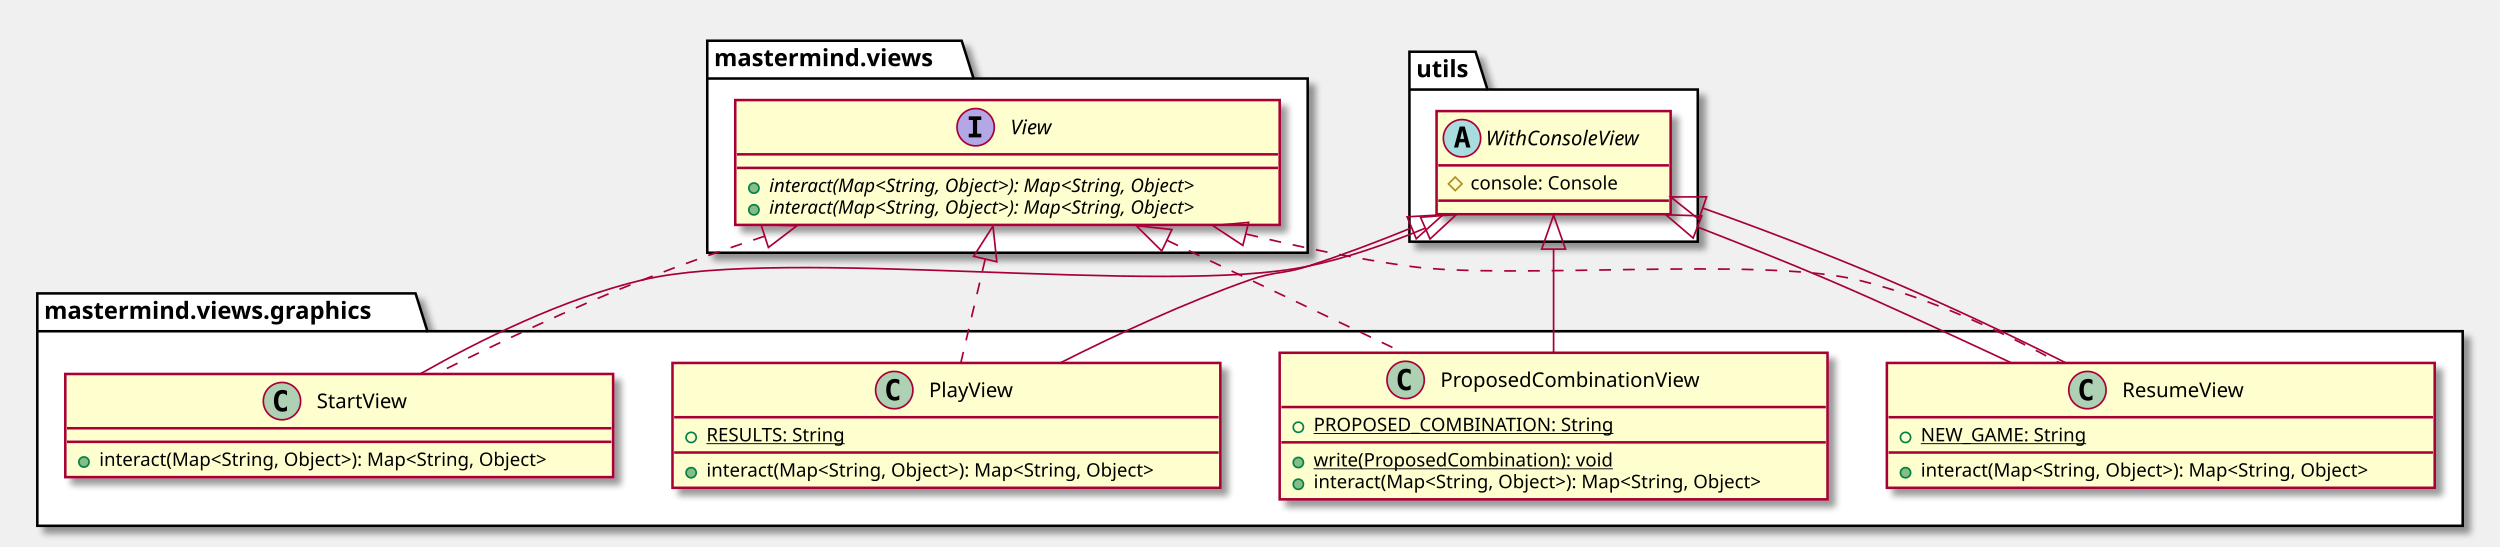
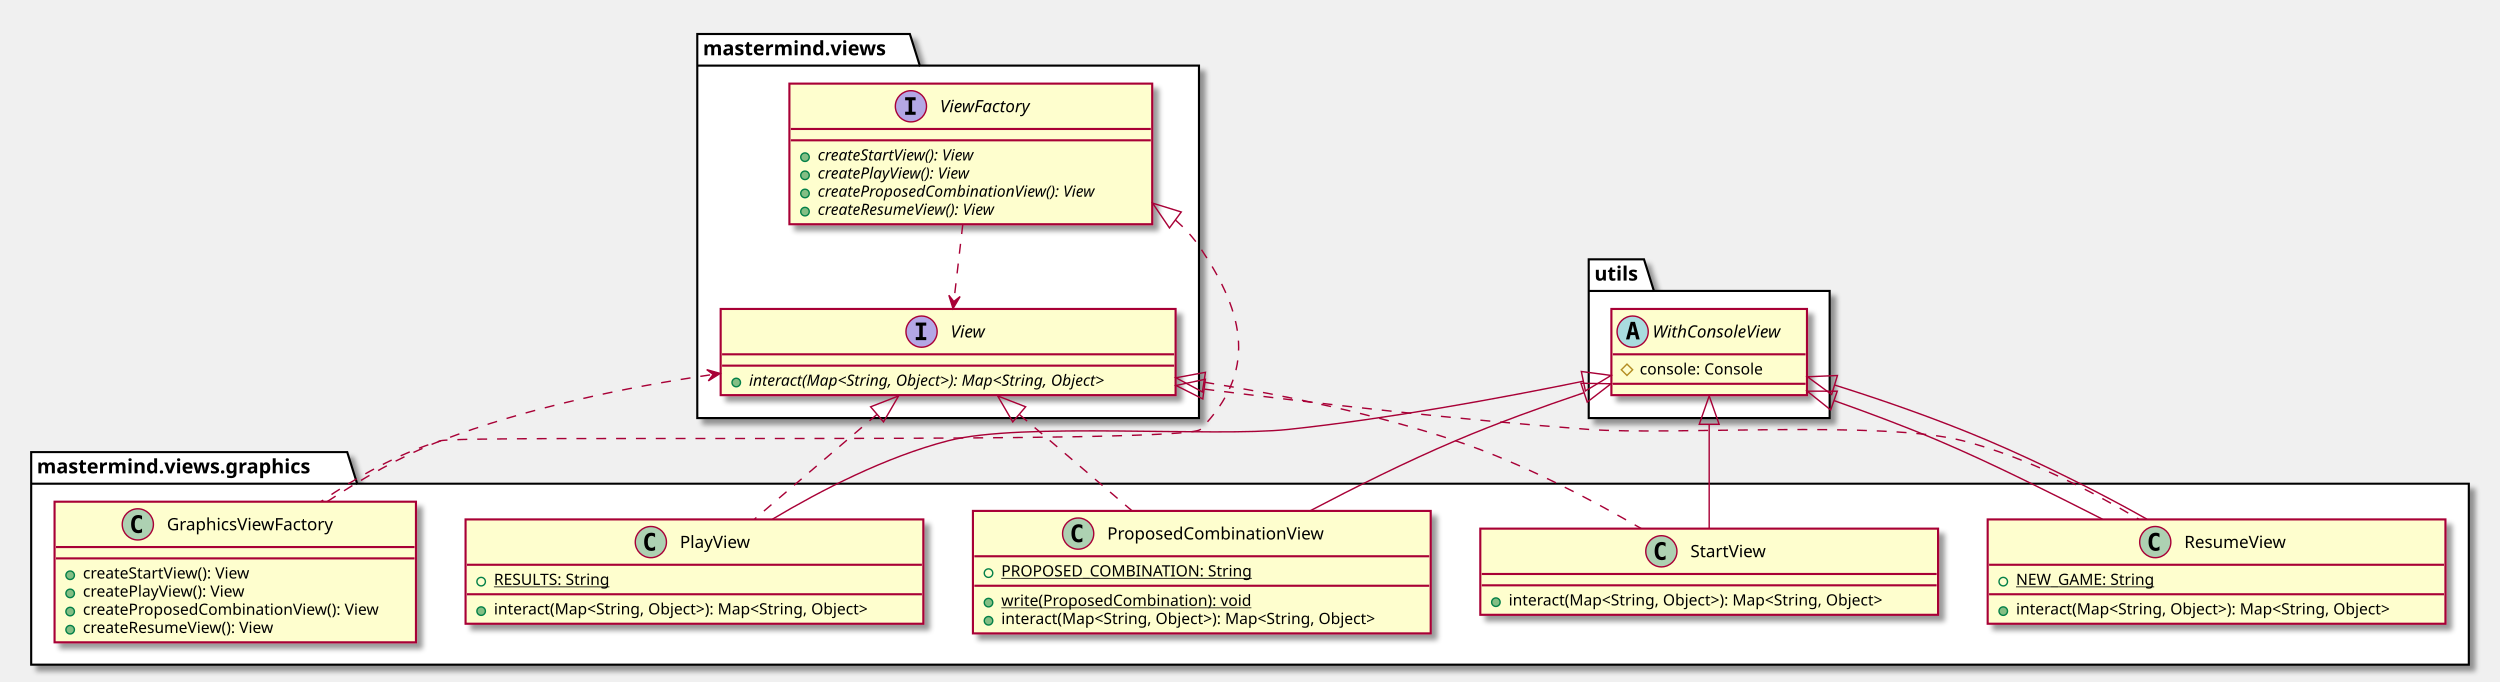
- <svg xmlns="http://www.w3.org/2000/svg" xmlns:xlink="http://www.w3.org/1999/xlink" contentScriptType="application/ecmascript" contentStyleType="text/css" height="322px" preserveAspectRatio="none" style="width:1474px;height:322px;" version="1.1" viewBox="0 0 1474 322" width="1474px" zoomAndPan="magnify">
+ <svg xmlns="http://www.w3.org/2000/svg" xmlns:xlink="http://www.w3.org/1999/xlink" contentScriptType="application/ecmascript" contentStyleType="text/css" height="481px" preserveAspectRatio="none" style="width:1764px;height:481px;" version="1.1" viewBox="0 0 1764 481" width="1764px" zoomAndPan="magnify">
  <defs>
-     <filter height="300%" id="flydeul6vlyyh" width="300%" x="-1" y="-1">
+     <filter height="300%" id="f183i8qqt9wvc6" width="300%" x="-1" y="-1">
      <feGaussianBlur result="blurOut" stdDeviation="2.0" />
      <feColorMatrix in="blurOut" result="blurOut2" type="matrix" values="0 0 0 0 0 0 0 0 0 0 0 0 0 0 0 0 0 0 .4 0" />
      <feOffset dx="4.0" dy="4.0" in="blurOut2" result="blurOut3" />
      <feBlend in="SourceGraphic" in2="blurOut3" mode="normal" />
    </filter>
  </defs>
  <g>
-     <polygon fill="#FFFFFF" filter="url(#flydeul6vlyyh)" points="417,24,567,24,574,46.297,771,46.297,771,149,417,149,417,24" style="stroke: #000000; stroke-width: 1.5;" />
-     <line style="stroke: #000000; stroke-width: 1.5;" x1="417" x2="574" y1="46.297" y2="46.297" />
-     <text fill="#000000" font-family="sans-serif" font-size="14" font-weight="bold" lengthAdjust="spacingAndGlyphs" textLength="144" x="421" y="38.995">mastermind.views</text>
-     <polygon fill="#FFFFFF" filter="url(#flydeul6vlyyh)" points="22,173,245,173,252,195.297,1452,195.297,1452,310,22,310,22,173" style="stroke: #000000; stroke-width: 1.5;" />
-     <line style="stroke: #000000; stroke-width: 1.5;" x1="22" x2="252" y1="195.297" y2="195.297" />
-     <text fill="#000000" font-family="sans-serif" font-size="14" font-weight="bold" lengthAdjust="spacingAndGlyphs" textLength="217" x="26" y="187.995">mastermind.views.graphics</text>
-     <polygon fill="#FFFFFF" filter="url(#flydeul6vlyyh)" points="831,30.5,870,30.5,877,52.797,1001,52.797,1001,142.5,831,142.5,831,30.5" style="stroke: #000000; stroke-width: 1.5;" />
-     <line style="stroke: #000000; stroke-width: 1.5;" x1="831" x2="877" y1="52.797" y2="52.797" />
-     <text fill="#000000" font-family="sans-serif" font-size="14" font-weight="bold" lengthAdjust="spacingAndGlyphs" textLength="33" x="835" y="45.495">utils</text>
-     <a href="View.html" target="_top" xlink:actuate="onRequest" xlink:show="new" xlink:title="View.html" xlink:type="simple">
-       <rect fill="#FEFECE" filter="url(#flydeul6vlyyh)" height="73.609" id="mastermind.views.View" style="stroke: #A80036; stroke-width: 1.5;" width="321" x="433.5" y="59" />
-       <ellipse cx="575.25" cy="75" fill="#B4A7E5" rx="11" ry="11" style="stroke: #A80036; stroke-width: 1.0;" />
-       <path d="M571.172,70.766 L571.172,68.609 L578.562,68.609 L578.562,70.766 L576.094,70.766 L576.094,78.844 L578.562,78.844 L578.562,81 L571.172,81 L571.172,78.844 L573.641,78.844 L573.641,70.766 L571.172,70.766 Z " />
-       <text fill="#000000" font-family="sans-serif" font-size="12" font-style="italic" lengthAdjust="spacingAndGlyphs" textLength="29" x="595.75" y="79.154">View</text>
-       <line style="stroke: #A80036; stroke-width: 1.5;" x1="434.5" x2="753.5" y1="91" y2="91" />
-       <line style="stroke: #A80036; stroke-width: 1.5;" x1="434.5" x2="753.5" y1="99" y2="99" />
-       <ellipse cx="444.5" cy="110.902" fill="#84BE84" rx="3" ry="3" style="stroke: #038048; stroke-width: 1.0;" />
-       <text fill="#000000" font-family="sans-serif" font-size="11" font-style="italic" lengthAdjust="spacingAndGlyphs" textLength="295" x="453.5" y="113.21">interact(Map&lt;String, Object&gt;): Map&lt;String, Object&gt;</text>
-       <ellipse cx="444.5" cy="123.707" fill="#84BE84" rx="3" ry="3" style="stroke: #038048; stroke-width: 1.0;" />
-       <text fill="#000000" font-family="sans-serif" font-size="11" font-style="italic" lengthAdjust="spacingAndGlyphs" textLength="295" x="453.5" y="126.015">interact(Map&lt;String, Object&gt;): Map&lt;String, Object&gt;</text>
-     </a>
+     <polygon fill="#FFFFFF" filter="url(#f183i8qqt9wvc6)" points="22,319,245,319,252,341.297,1742,341.297,1742,469,22,469,22,319" style="stroke: #000000; stroke-width: 1.5;" />
+     <line style="stroke: #000000; stroke-width: 1.5;" x1="22" x2="252" y1="341.297" y2="341.297" />
+     <text fill="#000000" font-family="sans-serif" font-size="14" font-weight="bold" lengthAdjust="spacingAndGlyphs" textLength="217" x="26" y="333.995">mastermind.views.graphics</text>
+     <polygon fill="#FFFFFF" filter="url(#f183i8qqt9wvc6)" points="1121,183,1160,183,1167,205.297,1291,205.297,1291,295,1121,295,1121,183" style="stroke: #000000; stroke-width: 1.5;" />
+     <line style="stroke: #000000; stroke-width: 1.5;" x1="1121" x2="1167" y1="205.297" y2="205.297" />
+     <text fill="#000000" font-family="sans-serif" font-size="14" font-weight="bold" lengthAdjust="spacingAndGlyphs" textLength="33" x="1125" y="197.995">utils</text>
+     <polygon fill="#FFFFFF" filter="url(#f183i8qqt9wvc6)" points="492,24,642,24,649,46.297,846,46.297,846,295,492,295,492,24" style="stroke: #000000; stroke-width: 1.5;" />
+     <line style="stroke: #000000; stroke-width: 1.5;" x1="492" x2="649" y1="46.297" y2="46.297" />
+     <text fill="#000000" font-family="sans-serif" font-size="14" font-weight="bold" lengthAdjust="spacingAndGlyphs" textLength="144" x="496" y="38.995">mastermind.views</text>
    <a href="ResumeView.html" target="_top" xlink:actuate="onRequest" xlink:show="new" xlink:title="ResumeView.html" xlink:type="simple">
-       <rect fill="#FEFECE" filter="url(#flydeul6vlyyh)" height="73.609" id="mastermind.views.graphics.ResumeView" style="stroke: #A80036; stroke-width: 1.5;" width="323" x="1112.5" y="214" />
-       <ellipse cx="1230.75" cy="230" fill="#ADD1B2" rx="11" ry="11" style="stroke: #A80036; stroke-width: 1.0;" />
-       <path d="M1233.719,235.641 Q1233.141,235.938 1232.5,236.078 Q1231.859,236.234 1231.156,236.234 Q1228.656,236.234 1227.328,234.594 Q1226.016,232.938 1226.016,229.812 Q1226.016,226.688 1227.328,225.031 Q1228.656,223.375 1231.156,223.375 Q1231.859,223.375 1232.5,223.531 Q1233.156,223.688 1233.719,223.984 L1233.719,226.703 Q1233.094,226.125 1232.5,225.859 Q1231.906,225.578 1231.281,225.578 Q1229.938,225.578 1229.25,226.656 Q1228.562,227.719 1228.562,229.812 Q1228.562,231.906 1229.25,232.984 Q1229.938,234.047 1231.281,234.047 Q1231.906,234.047 1232.5,233.781 Q1233.094,233.5 1233.719,232.922 L1233.719,235.641 Z " />
-       <text fill="#000000" font-family="sans-serif" font-size="12" lengthAdjust="spacingAndGlyphs" textLength="78" x="1251.25" y="234.154">ResumeView</text>
-       <line style="stroke: #A80036; stroke-width: 1.5;" x1="1113.5" x2="1434.5" y1="246" y2="246" />
-       <ellipse cx="1123.5" cy="257.902" fill="none" rx="3" ry="3" style="stroke: #038048; stroke-width: 1.0;" />
-       <text fill="#000000" font-family="sans-serif" font-size="11" lengthAdjust="spacingAndGlyphs" text-decoration="underline" textLength="104" x="1132.5" y="260.21">NEW_GAME: String</text>
-       <line style="stroke: #A80036; stroke-width: 1.5;" x1="1113.5" x2="1434.5" y1="266.805" y2="266.805" />
-       <ellipse cx="1123.5" cy="278.707" fill="#84BE84" rx="3" ry="3" style="stroke: #038048; stroke-width: 1.0;" />
-       <text fill="#000000" font-family="sans-serif" font-size="11" lengthAdjust="spacingAndGlyphs" textLength="297" x="1132.5" y="281.015">interact(Map&lt;String, Object&gt;): Map&lt;String, Object&gt;</text>
+       <rect fill="#FEFECE" filter="url(#f183i8qqt9wvc6)" height="73.609" id="mastermind.views.graphics.ResumeView" style="stroke: #A80036; stroke-width: 1.5;" width="323" x="1402.5" y="366.5" />
+       <ellipse cx="1520.75" cy="382.5" fill="#ADD1B2" rx="11" ry="11" style="stroke: #A80036; stroke-width: 1.0;" />
+       <path d="M1523.719,388.141 Q1523.141,388.438 1522.5,388.578 Q1521.859,388.734 1521.156,388.734 Q1518.656,388.734 1517.328,387.094 Q1516.016,385.438 1516.016,382.312 Q1516.016,379.188 1517.328,377.531 Q1518.656,375.875 1521.156,375.875 Q1521.859,375.875 1522.5,376.031 Q1523.156,376.188 1523.719,376.484 L1523.719,379.203 Q1523.094,378.625 1522.5,378.359 Q1521.906,378.078 1521.281,378.078 Q1519.938,378.078 1519.25,379.156 Q1518.562,380.219 1518.562,382.312 Q1518.562,384.406 1519.25,385.484 Q1519.938,386.547 1521.281,386.547 Q1521.906,386.547 1522.5,386.281 Q1523.094,386 1523.719,385.422 L1523.719,388.141 Z " />
+       <text fill="#000000" font-family="sans-serif" font-size="12" lengthAdjust="spacingAndGlyphs" textLength="78" x="1541.25" y="386.654">ResumeView</text>
+       <line style="stroke: #A80036; stroke-width: 1.5;" x1="1403.5" x2="1724.5" y1="398.5" y2="398.5" />
+       <ellipse cx="1413.5" cy="410.402" fill="none" rx="3" ry="3" style="stroke: #038048; stroke-width: 1.0;" />
+       <text fill="#000000" font-family="sans-serif" font-size="11" lengthAdjust="spacingAndGlyphs" text-decoration="underline" textLength="104" x="1422.5" y="412.71">NEW_GAME: String</text>
+       <line style="stroke: #A80036; stroke-width: 1.5;" x1="1403.5" x2="1724.5" y1="419.305" y2="419.305" />
+       <ellipse cx="1413.5" cy="431.207" fill="#84BE84" rx="3" ry="3" style="stroke: #038048; stroke-width: 1.0;" />
+       <text fill="#000000" font-family="sans-serif" font-size="11" lengthAdjust="spacingAndGlyphs" textLength="297" x="1422.5" y="433.515">interact(Map&lt;String, Object&gt;): Map&lt;String, Object&gt;</text>
    </a>
    <a href="StartView.html" target="_top" xlink:actuate="onRequest" xlink:show="new" xlink:title="StartView.html" xlink:type="simple">
-       <rect fill="#FEFECE" filter="url(#flydeul6vlyyh)" height="60.805" id="mastermind.views.graphics.StartView" style="stroke: #A80036; stroke-width: 1.5;" width="323" x="38.5" y="220.5" />
-       <ellipse cx="166.25" cy="236.5" fill="#ADD1B2" rx="11" ry="11" style="stroke: #A80036; stroke-width: 1.0;" />
-       <path d="M169.219,242.141 Q168.641,242.438 168,242.578 Q167.359,242.734 166.656,242.734 Q164.156,242.734 162.828,241.094 Q161.516,239.438 161.516,236.312 Q161.516,233.188 162.828,231.531 Q164.156,229.875 166.656,229.875 Q167.359,229.875 168,230.031 Q168.656,230.188 169.219,230.484 L169.219,233.203 Q168.594,232.625 168,232.359 Q167.406,232.078 166.781,232.078 Q165.438,232.078 164.75,233.156 Q164.062,234.219 164.062,236.312 Q164.062,238.406 164.75,239.484 Q165.438,240.547 166.781,240.547 Q167.406,240.547 168,240.281 Q168.594,240 169.219,239.422 L169.219,242.141 Z " />
-       <text fill="#000000" font-family="sans-serif" font-size="12" lengthAdjust="spacingAndGlyphs" textLength="59" x="186.75" y="240.654">StartView</text>
-       <line style="stroke: #A80036; stroke-width: 1.5;" x1="39.5" x2="360.5" y1="252.5" y2="252.5" />
-       <line style="stroke: #A80036; stroke-width: 1.5;" x1="39.5" x2="360.5" y1="260.5" y2="260.5" />
-       <ellipse cx="49.5" cy="272.402" fill="#84BE84" rx="3" ry="3" style="stroke: #038048; stroke-width: 1.0;" />
-       <text fill="#000000" font-family="sans-serif" font-size="11" lengthAdjust="spacingAndGlyphs" textLength="297" x="58.5" y="274.71">interact(Map&lt;String, Object&gt;): Map&lt;String, Object&gt;</text>
+       <rect fill="#FEFECE" filter="url(#f183i8qqt9wvc6)" height="60.805" id="mastermind.views.graphics.StartView" style="stroke: #A80036; stroke-width: 1.5;" width="323" x="1044.5" y="373" />
+       <ellipse cx="1172.25" cy="389" fill="#ADD1B2" rx="11" ry="11" style="stroke: #A80036; stroke-width: 1.0;" />
+       <path d="M1175.219,394.641 Q1174.641,394.938 1174,395.078 Q1173.359,395.234 1172.656,395.234 Q1170.156,395.234 1168.828,393.594 Q1167.516,391.938 1167.516,388.812 Q1167.516,385.688 1168.828,384.031 Q1170.156,382.375 1172.656,382.375 Q1173.359,382.375 1174,382.531 Q1174.656,382.688 1175.219,382.984 L1175.219,385.703 Q1174.594,385.125 1174,384.859 Q1173.406,384.578 1172.781,384.578 Q1171.438,384.578 1170.75,385.656 Q1170.062,386.719 1170.062,388.812 Q1170.062,390.906 1170.75,391.984 Q1171.438,393.047 1172.781,393.047 Q1173.406,393.047 1174,392.781 Q1174.594,392.5 1175.219,391.922 L1175.219,394.641 Z " />
+       <text fill="#000000" font-family="sans-serif" font-size="12" lengthAdjust="spacingAndGlyphs" textLength="59" x="1192.75" y="393.154">StartView</text>
+       <line style="stroke: #A80036; stroke-width: 1.5;" x1="1045.5" x2="1366.5" y1="405" y2="405" />
+       <line style="stroke: #A80036; stroke-width: 1.5;" x1="1045.5" x2="1366.5" y1="413" y2="413" />
+       <ellipse cx="1055.5" cy="424.902" fill="#84BE84" rx="3" ry="3" style="stroke: #038048; stroke-width: 1.0;" />
+       <text fill="#000000" font-family="sans-serif" font-size="11" lengthAdjust="spacingAndGlyphs" textLength="297" x="1064.5" y="427.21">interact(Map&lt;String, Object&gt;): Map&lt;String, Object&gt;</text>
    </a>
    <a href="ProposedCombinationView.html" target="_top" xlink:actuate="onRequest" xlink:show="new" xlink:title="ProposedCombinationView.html" xlink:type="simple">
-       <rect fill="#FEFECE" filter="url(#flydeul6vlyyh)" height="86.414" id="mastermind.views.graphics.ProposedCombinationView" style="stroke: #A80036; stroke-width: 1.5;" width="323" x="754.5" y="208" />
-       <ellipse cx="828.75" cy="224" fill="#ADD1B2" rx="11" ry="11" style="stroke: #A80036; stroke-width: 1.0;" />
-       <path d="M831.719,229.641 Q831.141,229.938 830.5,230.078 Q829.859,230.234 829.156,230.234 Q826.656,230.234 825.328,228.594 Q824.016,226.938 824.016,223.812 Q824.016,220.688 825.328,219.031 Q826.656,217.375 829.156,217.375 Q829.859,217.375 830.5,217.531 Q831.156,217.688 831.719,217.984 L831.719,220.703 Q831.094,220.125 830.5,219.859 Q829.906,219.578 829.281,219.578 Q827.938,219.578 827.25,220.656 Q826.562,221.719 826.562,223.812 Q826.562,225.906 827.25,226.984 Q827.938,228.047 829.281,228.047 Q829.906,228.047 830.5,227.781 Q831.094,227.5 831.719,226.922 L831.719,229.641 Z " />
-       <text fill="#000000" font-family="sans-serif" font-size="12" lengthAdjust="spacingAndGlyphs" textLength="166" x="849.25" y="228.154">ProposedCombinationView</text>
-       <line style="stroke: #A80036; stroke-width: 1.5;" x1="755.5" x2="1076.5" y1="240" y2="240" />
-       <ellipse cx="765.5" cy="251.902" fill="none" rx="3" ry="3" style="stroke: #038048; stroke-width: 1.0;" />
-       <text fill="#000000" font-family="sans-serif" font-size="11" lengthAdjust="spacingAndGlyphs" text-decoration="underline" textLength="189" x="774.5" y="254.21">PROPOSED_COMBINATION: String</text>
-       <line style="stroke: #A80036; stroke-width: 1.5;" x1="755.5" x2="1076.5" y1="260.805" y2="260.805" />
-       <ellipse cx="765.5" cy="272.707" fill="#84BE84" rx="3" ry="3" style="stroke: #038048; stroke-width: 1.0;" />
-       <text fill="#000000" font-family="sans-serif" font-size="11" lengthAdjust="spacingAndGlyphs" text-decoration="underline" textLength="192" x="774.5" y="275.015">write(ProposedCombination): void</text>
-       <ellipse cx="765.5" cy="285.512" fill="#84BE84" rx="3" ry="3" style="stroke: #038048; stroke-width: 1.0;" />
-       <text fill="#000000" font-family="sans-serif" font-size="11" lengthAdjust="spacingAndGlyphs" textLength="297" x="774.5" y="287.82">interact(Map&lt;String, Object&gt;): Map&lt;String, Object&gt;</text>
+       <rect fill="#FEFECE" filter="url(#f183i8qqt9wvc6)" height="86.414" id="mastermind.views.graphics.ProposedCombinationView" style="stroke: #A80036; stroke-width: 1.5;" width="323" x="686.5" y="360.5" />
+       <ellipse cx="760.75" cy="376.5" fill="#ADD1B2" rx="11" ry="11" style="stroke: #A80036; stroke-width: 1.0;" />
+       <path d="M763.719,382.141 Q763.141,382.438 762.5,382.578 Q761.859,382.734 761.156,382.734 Q758.656,382.734 757.328,381.094 Q756.016,379.438 756.016,376.312 Q756.016,373.188 757.328,371.531 Q758.656,369.875 761.156,369.875 Q761.859,369.875 762.5,370.031 Q763.156,370.188 763.719,370.484 L763.719,373.203 Q763.094,372.625 762.5,372.359 Q761.906,372.078 761.281,372.078 Q759.938,372.078 759.25,373.156 Q758.562,374.219 758.562,376.312 Q758.562,378.406 759.25,379.484 Q759.938,380.547 761.281,380.547 Q761.906,380.547 762.5,380.281 Q763.094,380 763.719,379.422 L763.719,382.141 Z " />
+       <text fill="#000000" font-family="sans-serif" font-size="12" lengthAdjust="spacingAndGlyphs" textLength="166" x="781.25" y="380.654">ProposedCombinationView</text>
+       <line style="stroke: #A80036; stroke-width: 1.5;" x1="687.5" x2="1008.5" y1="392.5" y2="392.5" />
+       <ellipse cx="697.5" cy="404.402" fill="none" rx="3" ry="3" style="stroke: #038048; stroke-width: 1.0;" />
+       <text fill="#000000" font-family="sans-serif" font-size="11" lengthAdjust="spacingAndGlyphs" text-decoration="underline" textLength="189" x="706.5" y="406.71">PROPOSED_COMBINATION: String</text>
+       <line style="stroke: #A80036; stroke-width: 1.5;" x1="687.5" x2="1008.5" y1="413.305" y2="413.305" />
+       <ellipse cx="697.5" cy="425.207" fill="#84BE84" rx="3" ry="3" style="stroke: #038048; stroke-width: 1.0;" />
+       <text fill="#000000" font-family="sans-serif" font-size="11" lengthAdjust="spacingAndGlyphs" text-decoration="underline" textLength="192" x="706.5" y="427.515">write(ProposedCombination): void</text>
+       <ellipse cx="697.5" cy="438.012" fill="#84BE84" rx="3" ry="3" style="stroke: #038048; stroke-width: 1.0;" />
+       <text fill="#000000" font-family="sans-serif" font-size="11" lengthAdjust="spacingAndGlyphs" textLength="297" x="706.5" y="440.32">interact(Map&lt;String, Object&gt;): Map&lt;String, Object&gt;</text>
    </a>
    <a href="PlayView.html" target="_top" xlink:actuate="onRequest" xlink:show="new" xlink:title="PlayView.html" xlink:type="simple">
-       <rect fill="#FEFECE" filter="url(#flydeul6vlyyh)" height="73.609" id="mastermind.views.graphics.PlayView" style="stroke: #A80036; stroke-width: 1.5;" width="323" x="396.5" y="214" />
-       <ellipse cx="527.25" cy="230" fill="#ADD1B2" rx="11" ry="11" style="stroke: #A80036; stroke-width: 1.0;" />
-       <path d="M530.219,235.641 Q529.641,235.938 529,236.078 Q528.359,236.234 527.656,236.234 Q525.156,236.234 523.828,234.594 Q522.516,232.938 522.516,229.812 Q522.516,226.688 523.828,225.031 Q525.156,223.375 527.656,223.375 Q528.359,223.375 529,223.531 Q529.656,223.688 530.219,223.984 L530.219,226.703 Q529.594,226.125 529,225.859 Q528.406,225.578 527.781,225.578 Q526.438,225.578 525.75,226.656 Q525.062,227.719 525.062,229.812 Q525.062,231.906 525.75,232.984 Q526.438,234.047 527.781,234.047 Q528.406,234.047 529,233.781 Q529.594,233.5 530.219,232.922 L530.219,235.641 Z " />
-       <text fill="#000000" font-family="sans-serif" font-size="12" lengthAdjust="spacingAndGlyphs" textLength="53" x="547.75" y="234.154">PlayView</text>
-       <line style="stroke: #A80036; stroke-width: 1.5;" x1="397.5" x2="718.5" y1="246" y2="246" />
-       <ellipse cx="407.5" cy="257.902" fill="none" rx="3" ry="3" style="stroke: #038048; stroke-width: 1.0;" />
-       <text fill="#000000" font-family="sans-serif" font-size="11" lengthAdjust="spacingAndGlyphs" text-decoration="underline" textLength="93" x="416.5" y="260.21">RESULTS: String</text>
-       <line style="stroke: #A80036; stroke-width: 1.5;" x1="397.5" x2="718.5" y1="266.805" y2="266.805" />
-       <ellipse cx="407.5" cy="278.707" fill="#84BE84" rx="3" ry="3" style="stroke: #038048; stroke-width: 1.0;" />
-       <text fill="#000000" font-family="sans-serif" font-size="11" lengthAdjust="spacingAndGlyphs" textLength="297" x="416.5" y="281.015">interact(Map&lt;String, Object&gt;): Map&lt;String, Object&gt;</text>
+       <rect fill="#FEFECE" filter="url(#f183i8qqt9wvc6)" height="73.609" id="mastermind.views.graphics.PlayView" style="stroke: #A80036; stroke-width: 1.5;" width="323" x="328.5" y="366.5" />
+       <ellipse cx="459.25" cy="382.5" fill="#ADD1B2" rx="11" ry="11" style="stroke: #A80036; stroke-width: 1.0;" />
+       <path d="M462.219,388.141 Q461.641,388.438 461,388.578 Q460.359,388.734 459.656,388.734 Q457.156,388.734 455.828,387.094 Q454.516,385.438 454.516,382.312 Q454.516,379.188 455.828,377.531 Q457.156,375.875 459.656,375.875 Q460.359,375.875 461,376.031 Q461.656,376.188 462.219,376.484 L462.219,379.203 Q461.594,378.625 461,378.359 Q460.406,378.078 459.781,378.078 Q458.438,378.078 457.75,379.156 Q457.062,380.219 457.062,382.312 Q457.062,384.406 457.75,385.484 Q458.438,386.547 459.781,386.547 Q460.406,386.547 461,386.281 Q461.594,386 462.219,385.422 L462.219,388.141 Z " />
+       <text fill="#000000" font-family="sans-serif" font-size="12" lengthAdjust="spacingAndGlyphs" textLength="53" x="479.75" y="386.654">PlayView</text>
+       <line style="stroke: #A80036; stroke-width: 1.5;" x1="329.5" x2="650.5" y1="398.5" y2="398.5" />
+       <ellipse cx="339.5" cy="410.402" fill="none" rx="3" ry="3" style="stroke: #038048; stroke-width: 1.0;" />
+       <text fill="#000000" font-family="sans-serif" font-size="11" lengthAdjust="spacingAndGlyphs" text-decoration="underline" textLength="93" x="348.5" y="412.71">RESULTS: String</text>
+       <line style="stroke: #A80036; stroke-width: 1.5;" x1="329.5" x2="650.5" y1="419.305" y2="419.305" />
+       <ellipse cx="339.5" cy="431.207" fill="#84BE84" rx="3" ry="3" style="stroke: #038048; stroke-width: 1.0;" />
+       <text fill="#000000" font-family="sans-serif" font-size="11" lengthAdjust="spacingAndGlyphs" textLength="297" x="348.5" y="433.515">interact(Map&lt;String, Object&gt;): Map&lt;String, Object&gt;</text>
    </a>
+     <rect fill="#FEFECE" filter="url(#f183i8qqt9wvc6)" height="99.219" id="mastermind.views.graphics.GraphicsViewFactory" style="stroke: #A80036; stroke-width: 1.5;" width="255" x="38.5" y="354" />
+     <ellipse cx="97.25" cy="370" fill="#ADD1B2" rx="11" ry="11" style="stroke: #A80036; stroke-width: 1.0;" />
+     <path d="M100.219,375.641 Q99.641,375.938 99,376.078 Q98.359,376.234 97.656,376.234 Q95.156,376.234 93.828,374.594 Q92.516,372.938 92.516,369.812 Q92.516,366.688 93.828,365.031 Q95.156,363.375 97.656,363.375 Q98.359,363.375 99,363.531 Q99.656,363.688 100.219,363.984 L100.219,366.703 Q99.594,366.125 99,365.859 Q98.406,365.578 97.781,365.578 Q96.438,365.578 95.75,366.656 Q95.062,367.719 95.062,369.812 Q95.062,371.906 95.75,372.984 Q96.438,374.047 97.781,374.047 Q98.406,374.047 99,373.781 Q99.594,373.5 100.219,372.922 L100.219,375.641 Z " />
+     <text fill="#000000" font-family="sans-serif" font-size="12" lengthAdjust="spacingAndGlyphs" textLength="129" x="117.75" y="374.154">GraphicsViewFactory</text>
+     <line style="stroke: #A80036; stroke-width: 1.5;" x1="39.5" x2="292.5" y1="386" y2="386" />
+     <line style="stroke: #A80036; stroke-width: 1.5;" x1="39.5" x2="292.5" y1="394" y2="394" />
+     <ellipse cx="49.5" cy="405.902" fill="#84BE84" rx="3" ry="3" style="stroke: #038048; stroke-width: 1.0;" />
+     <text fill="#000000" font-family="sans-serif" font-size="11" lengthAdjust="spacingAndGlyphs" textLength="132" x="58.5" y="408.21">createStartView(): View</text>
+     <ellipse cx="49.5" cy="418.707" fill="#84BE84" rx="3" ry="3" style="stroke: #038048; stroke-width: 1.0;" />
+     <text fill="#000000" font-family="sans-serif" font-size="11" lengthAdjust="spacingAndGlyphs" textLength="127" x="58.5" y="421.015">createPlayView(): View</text>
+     <ellipse cx="49.5" cy="431.512" fill="#84BE84" rx="3" ry="3" style="stroke: #038048; stroke-width: 1.0;" />
+     <text fill="#000000" font-family="sans-serif" font-size="11" lengthAdjust="spacingAndGlyphs" textLength="229" x="58.5" y="433.82">createProposedCombinationView(): View</text>
+     <ellipse cx="49.5" cy="444.316" fill="#84BE84" rx="3" ry="3" style="stroke: #038048; stroke-width: 1.0;" />
+     <text fill="#000000" font-family="sans-serif" font-size="11" lengthAdjust="spacingAndGlyphs" textLength="150" x="58.5" y="446.625">createResumeView(): View</text>
    <a href="WithConsoleView.html" target="_top" xlink:actuate="onRequest" xlink:show="new" xlink:title="WithConsoleView.html" xlink:type="simple">
-       <rect fill="#FEFECE" filter="url(#flydeul6vlyyh)" height="60.805" id="utils.WithConsoleView" style="stroke: #A80036; stroke-width: 1.5;" width="138" x="847" y="65.5" />
-       <ellipse cx="862" cy="81.5" fill="#A9DCDF" rx="11" ry="11" style="stroke: #A80036; stroke-width: 1.0;" />
-       <path d="M862.109,76.844 L860.953,81.922 L863.281,81.922 L862.109,76.844 Z M860.625,74.609 L863.609,74.609 L866.969,87 L864.516,87 L863.75,83.938 L860.469,83.938 L859.719,87 L857.281,87 L860.625,74.609 Z " />
-       <text fill="#000000" font-family="sans-serif" font-size="12" font-style="italic" lengthAdjust="spacingAndGlyphs" textLength="106" x="876" y="85.654">WithConsoleView</text>
-       <line style="stroke: #A80036; stroke-width: 1.5;" x1="848" x2="984" y1="97.5" y2="97.5" />
-       <polygon fill="none" points="858,104.402,862,108.402,858,112.402,854,108.402" style="stroke: #B38D22; stroke-width: 1.0;" />
-       <text fill="#000000" font-family="sans-serif" font-size="11" lengthAdjust="spacingAndGlyphs" textLength="98" x="867" y="111.71">console: Console</text>
-       <line style="stroke: #A80036; stroke-width: 1.5;" x1="848" x2="984" y1="118.305" y2="118.305" />
+       <rect fill="#FEFECE" filter="url(#f183i8qqt9wvc6)" height="60.805" id="utils.WithConsoleView" style="stroke: #A80036; stroke-width: 1.5;" width="138" x="1137" y="218" />
+       <ellipse cx="1152" cy="234" fill="#A9DCDF" rx="11" ry="11" style="stroke: #A80036; stroke-width: 1.0;" />
+       <path d="M1152.109,229.344 L1150.953,234.422 L1153.281,234.422 L1152.109,229.344 Z M1150.625,227.109 L1153.609,227.109 L1156.969,239.5 L1154.516,239.5 L1153.75,236.438 L1150.469,236.438 L1149.719,239.5 L1147.281,239.5 L1150.625,227.109 Z " />
+       <text fill="#000000" font-family="sans-serif" font-size="12" font-style="italic" lengthAdjust="spacingAndGlyphs" textLength="106" x="1166" y="238.154">WithConsoleView</text>
+       <line style="stroke: #A80036; stroke-width: 1.5;" x1="1138" x2="1274" y1="250" y2="250" />
+       <polygon fill="none" points="1148,256.902,1152,260.902,1148,264.902,1144,260.902" style="stroke: #B38D22; stroke-width: 1.0;" />
+       <text fill="#000000" font-family="sans-serif" font-size="11" lengthAdjust="spacingAndGlyphs" textLength="98" x="1157" y="264.21">console: Console</text>
+       <line style="stroke: #A80036; stroke-width: 1.5;" x1="1138" x2="1274" y1="270.805" y2="270.805" />
    </a>
-     <path d="M1001.14,133.97 C1026.03,143.67 1053.15,154.4 1078,165 C1113.44,180.12 1152.13,198.28 1185.87,213.92 " fill="none" id="utils.WithConsoleView-mastermind.views.graphics.ResumeView" style="stroke: #A80036; stroke-width: 1.0;" />
-     <polygon fill="none" points="998.28,140.37,982.18,126.61,1003.35,127.32,998.28,140.37" style="stroke: #A80036; stroke-width: 1.0;" />
-     <path d="M1004.16,122.76 C1038.68,134.96 1078.07,150.1 1113,165 C1148.44,180.12 1187.13,198.28 1217.94,213.92 " fill="none" id="utils.WithConsoleView-mastermind.views.graphics.ResumeView-1" style="stroke: #A80036; stroke-width: 1.0;" />
-     <polygon fill="none" points="1001.61,129.29,985.01,116.12,1006.2,116.06,1001.61,129.29" style="stroke: #A80036; stroke-width: 1.0;" />
-     <path d="M734.87,138.01 C766.26,145.65 799.56,152.6 831,157 C889.13,165.14 1037.94,151.23 1095,165 C1136.8,175.09 1180.46,195.59 1214.19,213.93 " fill="none" id="mastermind.views.View-mastermind.views.graphics.ResumeView" style="stroke: #A80036; stroke-width: 1.0; stroke-dasharray: 7.0,7.0;" />
-     <polygon fill="none" points="732.78,144.7,715.08,133.05,736.19,131.12,732.78,144.7" style="stroke: #A80036; stroke-width: 1.0;" />
-     <path d="M840.2,134.57 C818.38,143.66 794.2,152.14 771,157 C685.72,174.85 463.8,144.98 379,165 C331.96,176.11 282.64,200.63 247.7,220.49 " fill="none" id="utils.WithConsoleView-mastermind.views.graphics.StartView" style="stroke: #A80036; stroke-width: 1.0;" />
-     <polygon fill="none" points="837.54,128.09,858.67,126.5,843.14,140.92,837.54,128.09" style="stroke: #A80036; stroke-width: 1.0;" />
-     <path d="M450.71,139.3 C426.57,147.29 401.93,155.98 379,165 C337.38,181.37 291.87,203.04 257.16,220.4 " fill="none" id="mastermind.views.View-mastermind.views.graphics.StartView" style="stroke: #A80036; stroke-width: 1.0; stroke-dasharray: 7.0,7.0;" />
-     <polygon fill="none" points="448.73,132.59,469.91,133.06,453.05,145.9,448.73,132.59" style="stroke: #A80036; stroke-width: 1.0;" />
-     <path d="M916,146.87 C916,166.54 916,188.91 916,207.77 " fill="none" id="utils.WithConsoleView-mastermind.views.graphics.ProposedCombinationView" style="stroke: #A80036; stroke-width: 1.0;" />
-     <polygon fill="none" points="909,146.86,916,126.86,923,146.86,909,146.86" style="stroke: #A80036; stroke-width: 1.0;" />
-     <path d="M688.21,141.76 C732.18,162.66 784.24,187.39 827.48,207.94 " fill="none" id="mastermind.views.View-mastermind.views.graphics.ProposedCombinationView" style="stroke: #A80036; stroke-width: 1.0; stroke-dasharray: 7.0,7.0;" />
-     <polygon fill="none" points="684.96,147.97,669.9,133.07,690.97,135.33,684.96,147.97" style="stroke: #A80036; stroke-width: 1.0;" />
-     <path d="M832.27,134.33 C812.41,142.43 791.14,150.51 771,157 C756.22,161.76 751.65,159.86 737,165 C699.02,178.32 658.36,197.22 625.41,213.81 " fill="none" id="utils.WithConsoleView-mastermind.views.graphics.PlayView" style="stroke: #A80036; stroke-width: 1.0;" />
-     <polygon fill="none" points="829.64,127.85,850.79,126.61,835.02,140.77,829.64,127.85" style="stroke: #A80036; stroke-width: 1.0;" />
-     <path d="M580.83,152.99 C576.06,173.26 570.8,195.61 566.53,213.74 " fill="none" id="mastermind.views.View-mastermind.views.graphics.PlayView" style="stroke: #A80036; stroke-width: 1.0; stroke-dasharray: 7.0,7.0;" />
-     <polygon fill="none" points="574.07,151.12,585.47,133.26,587.7,154.33,574.07,151.12" style="stroke: #A80036; stroke-width: 1.0;" />
+     <rect fill="#FEFECE" filter="url(#f183i8qqt9wvc6)" height="60.805" id="mastermind.views.View" style="stroke: #A80036; stroke-width: 1.5;" width="321" x="508.5" y="218" />
+     <ellipse cx="650.25" cy="234" fill="#B4A7E5" rx="11" ry="11" style="stroke: #A80036; stroke-width: 1.0;" />
+     <path d="M646.172,229.766 L646.172,227.609 L653.562,227.609 L653.562,229.766 L651.094,229.766 L651.094,237.844 L653.562,237.844 L653.562,240 L646.172,240 L646.172,237.844 L648.641,237.844 L648.641,229.766 L646.172,229.766 Z " />
+     <text fill="#000000" font-family="sans-serif" font-size="12" font-style="italic" lengthAdjust="spacingAndGlyphs" textLength="29" x="670.75" y="238.154">View</text>
+     <line style="stroke: #A80036; stroke-width: 1.5;" x1="509.5" x2="828.5" y1="250" y2="250" />
+     <line style="stroke: #A80036; stroke-width: 1.5;" x1="509.5" x2="828.5" y1="258" y2="258" />
+     <ellipse cx="519.5" cy="269.902" fill="#84BE84" rx="3" ry="3" style="stroke: #038048; stroke-width: 1.0;" />
+     <text fill="#000000" font-family="sans-serif" font-size="11" font-style="italic" lengthAdjust="spacingAndGlyphs" textLength="295" x="528.5" y="272.21">interact(Map&lt;String, Object&gt;): Map&lt;String, Object&gt;</text>
+     <rect fill="#FEFECE" filter="url(#f183i8qqt9wvc6)" height="99.219" id="mastermind.views.ViewFactory" style="stroke: #A80036; stroke-width: 1.5;" width="256" x="557" y="59" />
+     <ellipse cx="642.75" cy="75" fill="#B4A7E5" rx="11" ry="11" style="stroke: #A80036; stroke-width: 1.0;" />
+     <path d="M638.672,70.766 L638.672,68.609 L646.062,68.609 L646.062,70.766 L643.594,70.766 L643.594,78.844 L646.062,78.844 L646.062,81 L638.672,81 L638.672,78.844 L641.141,78.844 L641.141,70.766 L638.672,70.766 Z " />
+     <text fill="#000000" font-family="sans-serif" font-size="12" font-style="italic" lengthAdjust="spacingAndGlyphs" textLength="76" x="663.25" y="79.154">ViewFactory</text>
+     <line style="stroke: #A80036; stroke-width: 1.5;" x1="558" x2="812" y1="91" y2="91" />
+     <line style="stroke: #A80036; stroke-width: 1.5;" x1="558" x2="812" y1="99" y2="99" />
+     <ellipse cx="568" cy="110.902" fill="#84BE84" rx="3" ry="3" style="stroke: #038048; stroke-width: 1.0;" />
+     <text fill="#000000" font-family="sans-serif" font-size="11" font-style="italic" lengthAdjust="spacingAndGlyphs" textLength="133" x="577" y="113.21">createStartView(): View</text>
+     <ellipse cx="568" cy="123.707" fill="#84BE84" rx="3" ry="3" style="stroke: #038048; stroke-width: 1.0;" />
+     <text fill="#000000" font-family="sans-serif" font-size="11" font-style="italic" lengthAdjust="spacingAndGlyphs" textLength="130" x="577" y="126.015">createPlayView(): View</text>
+     <ellipse cx="568" cy="136.512" fill="#84BE84" rx="3" ry="3" style="stroke: #038048; stroke-width: 1.0;" />
+     <text fill="#000000" font-family="sans-serif" font-size="11" font-style="italic" lengthAdjust="spacingAndGlyphs" textLength="230" x="577" y="138.82">createProposedCombinationView(): View</text>
+     <ellipse cx="568" cy="149.316" fill="#84BE84" rx="3" ry="3" style="stroke: #038048; stroke-width: 1.0;" />
+     <text fill="#000000" font-family="sans-serif" font-size="11" font-style="italic" lengthAdjust="spacingAndGlyphs" textLength="152" x="577" y="151.625">createResumeView(): View</text>
+     <path d="M1294.07,282.65 C1318.24,291.23 1344.26,300.91 1368,311 C1406.55,327.38 1448.29,348.51 1483.51,366.33 " fill="none" id="utils.WithConsoleView-mastermind.views.graphics.ResumeView" style="stroke: #A80036; stroke-width: 1.0;" />
+     <polygon fill="none" points="1291.71,289.24,1275.16,276.02,1296.35,276.03,1291.71,289.24" style="stroke: #A80036; stroke-width: 1.0;" />
+     <path d="M1294.51,271.69 C1329.1,282.5 1368.46,296.32 1403,311 C1441.55,327.38 1483.29,348.51 1514.9,366.33 " fill="none" id="utils.WithConsoleView-mastermind.views.graphics.ResumeView-1" style="stroke: #A80036; stroke-width: 1.0;" />
+     <polygon fill="none" points="1292.41,278.37,1275.31,265.85,1296.48,264.97,1292.41,278.37" style="stroke: #A80036; stroke-width: 1.0;" />
+     <path d="M849.81,274.57 C932.35,285.07 1031.45,296.36 1121,303 C1179.53,307.34 1328.15,296.4 1385,311 C1429.28,322.37 1475.12,346.07 1509.32,366.49 " fill="none" id="mastermind.views.View-mastermind.views.graphics.ResumeView" style="stroke: #A80036; stroke-width: 1.0; stroke-dasharray: 7.0,7.0;" />
+     <polygon fill="none" points="848.69,281.49,829.75,271.99,850.48,267.6,848.69,281.49" style="stroke: #A80036; stroke-width: 1.0;" />
+     <path d="M1206,299.39 C1206,323.71 1206,352.14 1206,372.97 " fill="none" id="utils.WithConsoleView-mastermind.views.graphics.StartView" style="stroke: #A80036; stroke-width: 1.0;" />
+     <polygon fill="none" points="1199,299.36,1206,279.36,1213,299.36,1199,299.36" style="stroke: #A80036; stroke-width: 1.0;" />
+     <path d="M849.8,269.68 C907.35,278.97 970.67,292.25 1027,311 C1073.53,326.49 1122.9,352.54 1157.98,372.89 " fill="none" id="mastermind.views.View-mastermind.views.graphics.StartView" style="stroke: #A80036; stroke-width: 1.0; stroke-dasharray: 7.0,7.0;" />
+     <polygon fill="none" points="848.39,276.54,829.71,266.55,850.54,262.71,848.39,276.54" style="stroke: #A80036; stroke-width: 1.0;" />
+     <path d="M1117.59,277.11 C1088.41,286.95 1056.01,298.67 1027,311 C992.63,325.6 955.72,343.98 924.4,360.43 " fill="none" id="utils.WithConsoleView-mastermind.views.graphics.ProposedCombinationView" style="stroke: #A80036; stroke-width: 1.0;" />
+     <polygon fill="none" points="1115.53,270.42,1136.72,270.77,1119.94,283.71,1115.53,270.42" style="stroke: #A80036; stroke-width: 1.0;" />
+     <path d="M719.4,292.58 C744.18,313.76 773.94,339.2 798.59,360.27 " fill="none" id="mastermind.views.View-mastermind.views.graphics.ProposedCombinationView" style="stroke: #A80036; stroke-width: 1.0; stroke-dasharray: 7.0,7.0;" />
+     <polygon fill="none" points="714.59,297.68,703.94,279.36,723.69,287.04,714.59,297.68" style="stroke: #A80036; stroke-width: 1.0;" />
+     <path d="M1116.91,269.03 C1058.17,281.05 979.37,295.53 909,303 C855.94,308.63 720.67,297.65 669,311 C624.9,322.4 579.25,345.95 545.08,366.31 " fill="none" id="utils.WithConsoleView-mastermind.views.graphics.PlayView" style="stroke: #A80036; stroke-width: 1.0;" />
+     <polygon fill="none" points="1115.79,262.12,1136.8,264.9,1118.64,275.82,1115.79,262.12" style="stroke: #A80036; stroke-width: 1.0;" />
+     <path d="M618.84,292.38 C591.62,315.64 558.34,344.09 532.42,366.24 " fill="none" id="mastermind.views.View-mastermind.views.graphics.PlayView" style="stroke: #A80036; stroke-width: 1.0; stroke-dasharray: 7.0,7.0;" />
+     <polygon fill="none" points="614.31,287.04,634.06,279.36,623.41,297.68,614.31,287.04" style="stroke: #A80036; stroke-width: 1.0;" />
+     <path d="M679.36,158.15 C677.27,176.16 674.95,196.19 673.03,212.72 " fill="none" id="mastermind.views.ViewFactory-mastermind.views.View" style="stroke: #A80036; stroke-width: 1.0; stroke-dasharray: 7.0,7.0;" />
+     <polygon fill="#A80036" points="672.45,217.73,677.452,209.246,673.021,212.763,669.504,208.332,672.45,217.73" style="stroke: #A80036; stroke-width: 1.0;" />
+     <path d="M829.38,155.24 C836.05,161.06 842.02,167.61 847,175 C878.81,222.17 886.93,262.47 847,303 C836.55,313.61 325.27,306.76 311,311 C281.04,319.91 251.26,336.9 226.56,353.85 " fill="none" id="mastermind.views.ViewFactory-mastermind.views.graphics.GraphicsViewFactory" style="stroke: #A80036; stroke-width: 1.0; stroke-dasharray: 7.0,7.0;" />
+     <polygon fill="none" points="825.17,160.83,813.25,143.32,833.49,149.58,825.17,160.83" style="stroke: #A80036; stroke-width: 1.0;" />
+     <path d="M230.95,353.86 C255.01,337.96 283.21,321.67 311,311 C371.56,287.75 441.25,273.26 502.95,264.24 " fill="none" id="mastermind.views.graphics.GraphicsViewFactory-mastermind.views.View" style="stroke: #A80036; stroke-width: 1.0; stroke-dasharray: 7.0,7.0;" />
+     <polygon fill="#A80036" points="508.14,263.49,498.661,260.815,503.191,264.203,499.803,268.733,508.14,263.49" style="stroke: #A80036; stroke-width: 1.0;" />
  </g>
</svg>
